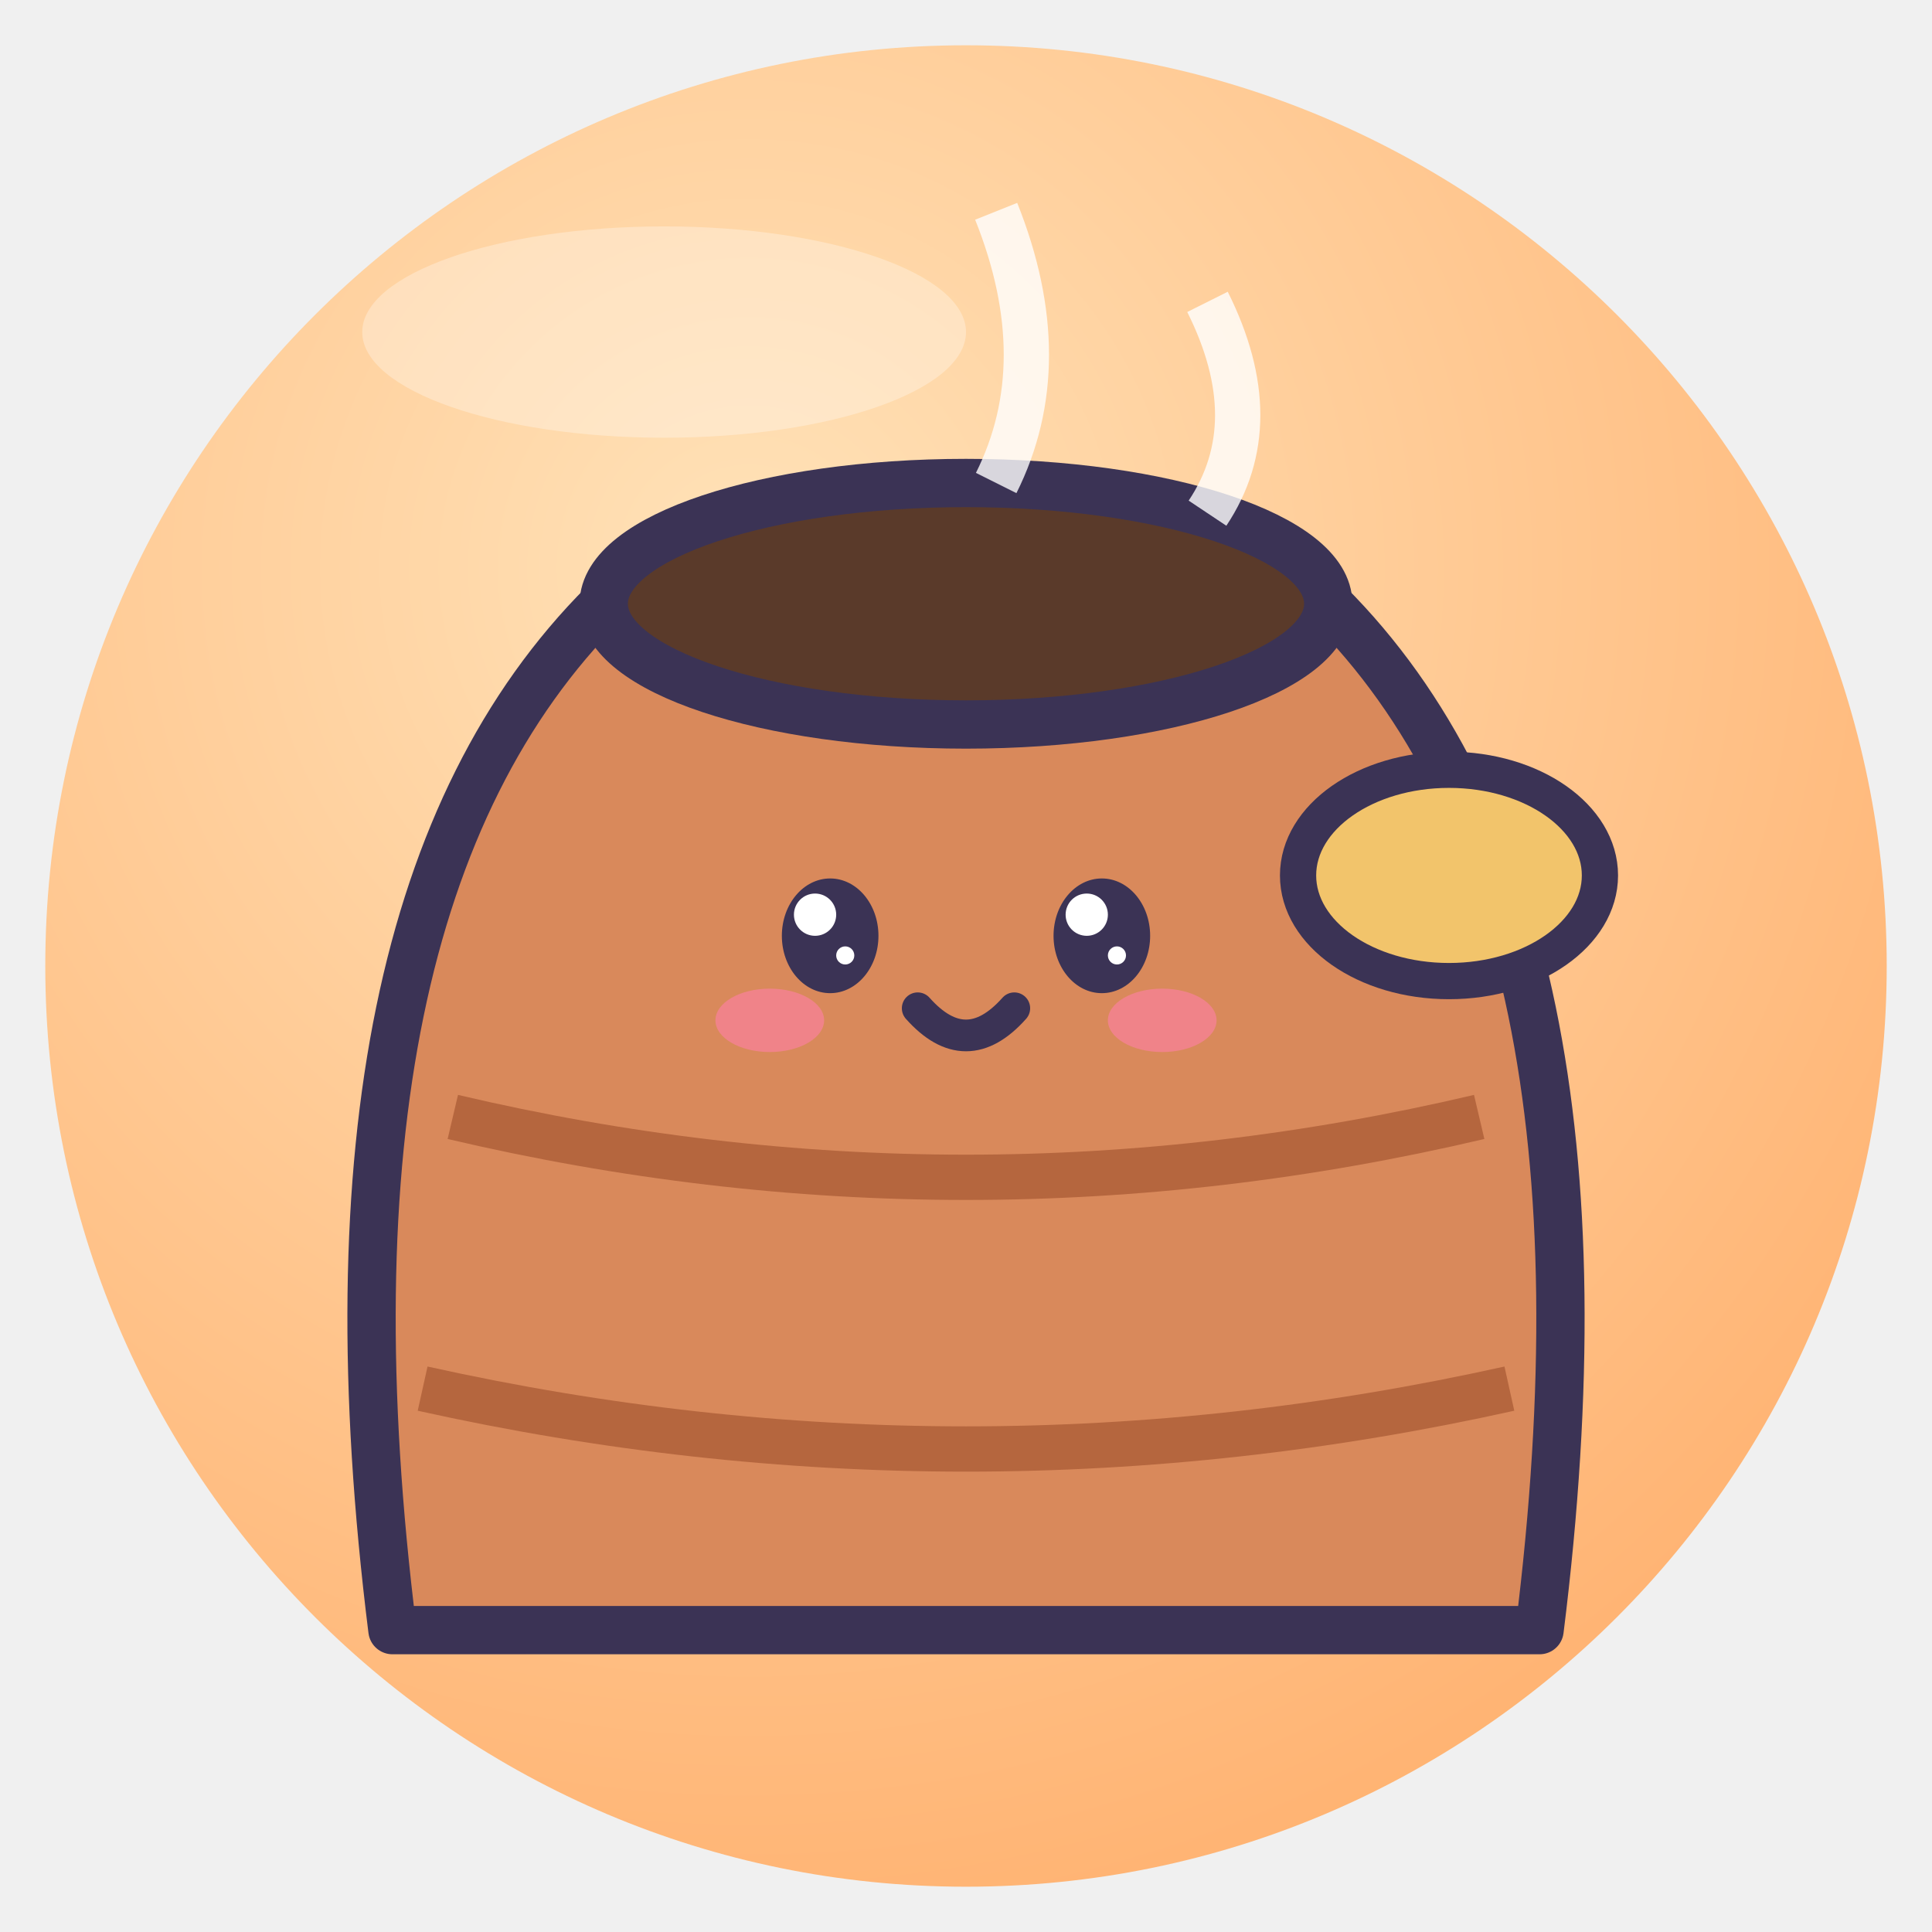
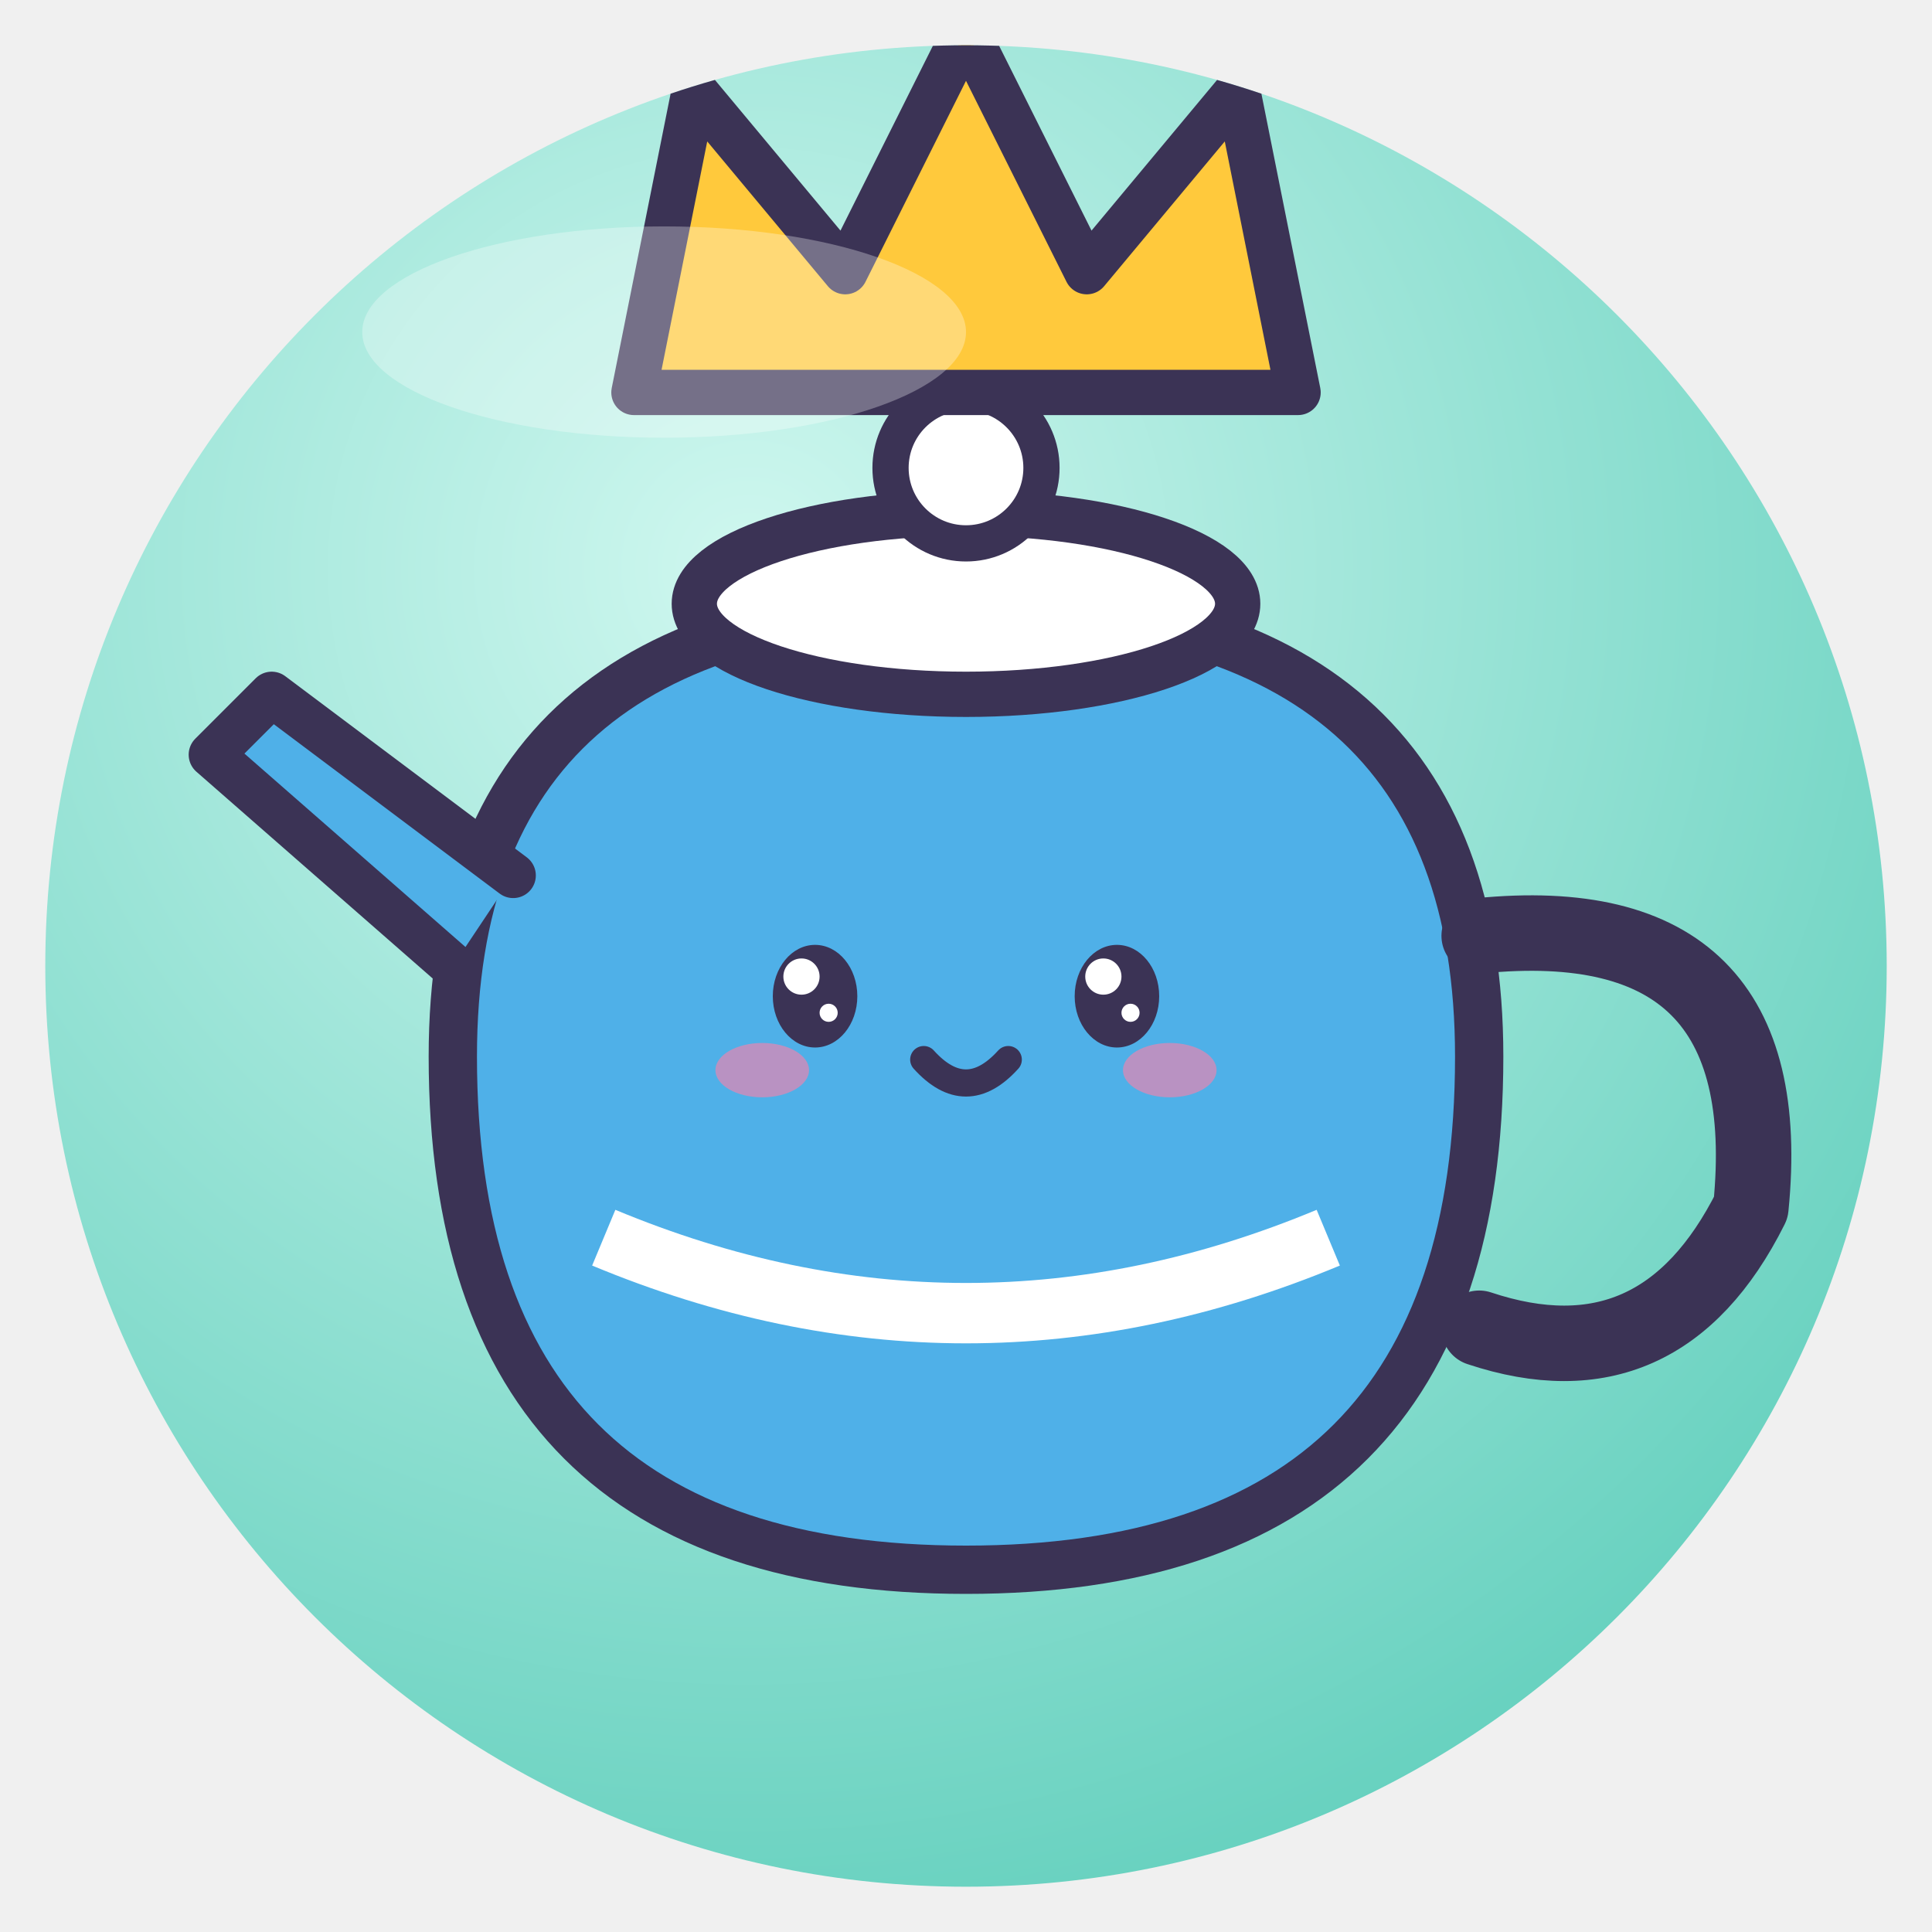
<svg xmlns="http://www.w3.org/2000/svg" viewBox="0 0 128 128" width="128" height="128">
  <defs>
    <radialGradient id="g" cx="38%" cy="28%" r="85%">
-       <stop offset="0" stop-color="#FFE2B8" />
-       <stop offset="1" stop-color="#FFAE6B" />
+       <stop offset="0" stop-color="#CFF7EF" />
+       <stop offset="1" stop-color="#5CCDBA" />
    </radialGradient>
    <clipPath id="c">
      <circle cx="64" cy="64" r="61" />
    </clipPath>
  </defs>
  <circle cx="64" cy="64" r="61" fill="url(#g)" />
  <g clip-path="url(#c)">
-     <path d="M26 108 Q20 60 40 40 H88 Q108 60 102 108Z" fill="#D9895B" stroke="#3B3355" stroke-width="3.2" stroke-linejoin="round" stroke-linecap="round" />
-     <ellipse cx="64" cy="40" rx="24" ry="8" fill="#5A3A2A" stroke="#3B3355" stroke-width="3.2" stroke-linejoin="round" stroke-linecap="round" />
-     <path d="M30 74 Q64 82 98 74 M28 92 Q64 100 100 92" fill="none" stroke="#B5663E" stroke-width="3" />
-     <path d="M80 20 Q84 28 80 34 M66 14 Q70 24 66 32" fill="none" stroke="#fff" stroke-width="3" opacity=".8" />
-     <ellipse cx="55" cy="62" rx="3.2" ry="3.8" fill="#3B3355" />
-     <circle cx="54.0" cy="60.6" r="1.4" fill="#fff" />
-     <circle cx="56.0" cy="63.3" r="0.6" fill="#fff" />
-     <ellipse cx="73" cy="62" rx="3.2" ry="3.8" fill="#3B3355" />
-     <circle cx="72.0" cy="60.6" r="1.4" fill="#fff" />
-     <circle cx="74.0" cy="63.3" r="0.6" fill="#fff" />
-     <ellipse cx="51.0" cy="67.6" rx="3.6" ry="2.1" fill="#FF7FA8" opacity=".6" />
-     <ellipse cx="77.0" cy="67.6" rx="3.6" ry="2.1" fill="#FF7FA8" opacity=".6" />
-     <path d="M60.8 66.8 Q64 70.4 67.2 66.8" fill="none" stroke="#3B3355" stroke-linejoin="round" stroke-linecap="round" stroke-width="2.1" />
-     <ellipse cx="96" cy="58" rx="10" ry="7" fill="#F2C46B" stroke="#3B3355" stroke-linejoin="round" stroke-linecap="round" stroke-width="2.4" />
+     <path d="M30 70 Q30 40 64 40 Q98 40 98 70 Q98 104 64 104 Q30 104 30 70Z" fill="#4FB0E8" stroke="#3B3355" stroke-width="3.2" stroke-linejoin="round" stroke-linecap="round" />
+     <path d="M98 62 Q118 60 116 80 Q110 92 98 88" fill="none" stroke="#3B3355" stroke-linejoin="round" stroke-linecap="round" stroke-width="5" />
+     <path d="M30 64 L14 50 L18 46 L34 58" fill="#4FB0E8" stroke="#3B3355" stroke-linejoin="round" stroke-linecap="round" stroke-width="3" />
+     <ellipse cx="64" cy="40" rx="18" ry="6" fill="#fff" stroke="#3B3355" stroke-linejoin="round" stroke-linecap="round" stroke-width="3" />
+     <circle cx="64" cy="31" r="5" fill="#fff" stroke="#3B3355" stroke-linejoin="round" stroke-linecap="round" stroke-width="2.4" />
+     <path d="M40 82 Q64 92 88 82" fill="none" stroke="#fff" stroke-width="4" />
+     <ellipse cx="54" cy="66" rx="2.8" ry="3.4" fill="#3B3355" />
+     <circle cx="53.1" cy="64.7" r="1.2" fill="#fff" />
+     <circle cx="54.9" cy="67.1" r="0.6" fill="#fff" />
+     <ellipse cx="74" cy="66" rx="2.8" ry="3.4" fill="#3B3355" />
+     <circle cx="73.1" cy="64.7" r="1.2" fill="#fff" />
+     <circle cx="74.9" cy="67.1" r="0.6" fill="#fff" />
+     <ellipse cx="50.5" cy="70.9" rx="3.1" ry="1.8" fill="#FF7FA8" opacity=".6" />
+     <ellipse cx="77.5" cy="70.9" rx="3.1" ry="1.8" fill="#FF7FA8" opacity=".6" />
+     <path d="M61.2 70.2 Q64 73.3 66.8 70.2" fill="none" stroke="#3B3355" stroke-linejoin="round" stroke-linecap="round" stroke-width="1.8" />
+     <path d="M42 26 L46 6 L56 18 L64 2 L72 18 L82 6 L86 26Z" fill="#FFC93C" stroke="#3B3355" stroke-linejoin="round" stroke-linecap="round" stroke-width="3" />
  </g>
  <ellipse cx="44" cy="22" rx="20" ry="7" fill="#fff" opacity=".3" />
</svg>
